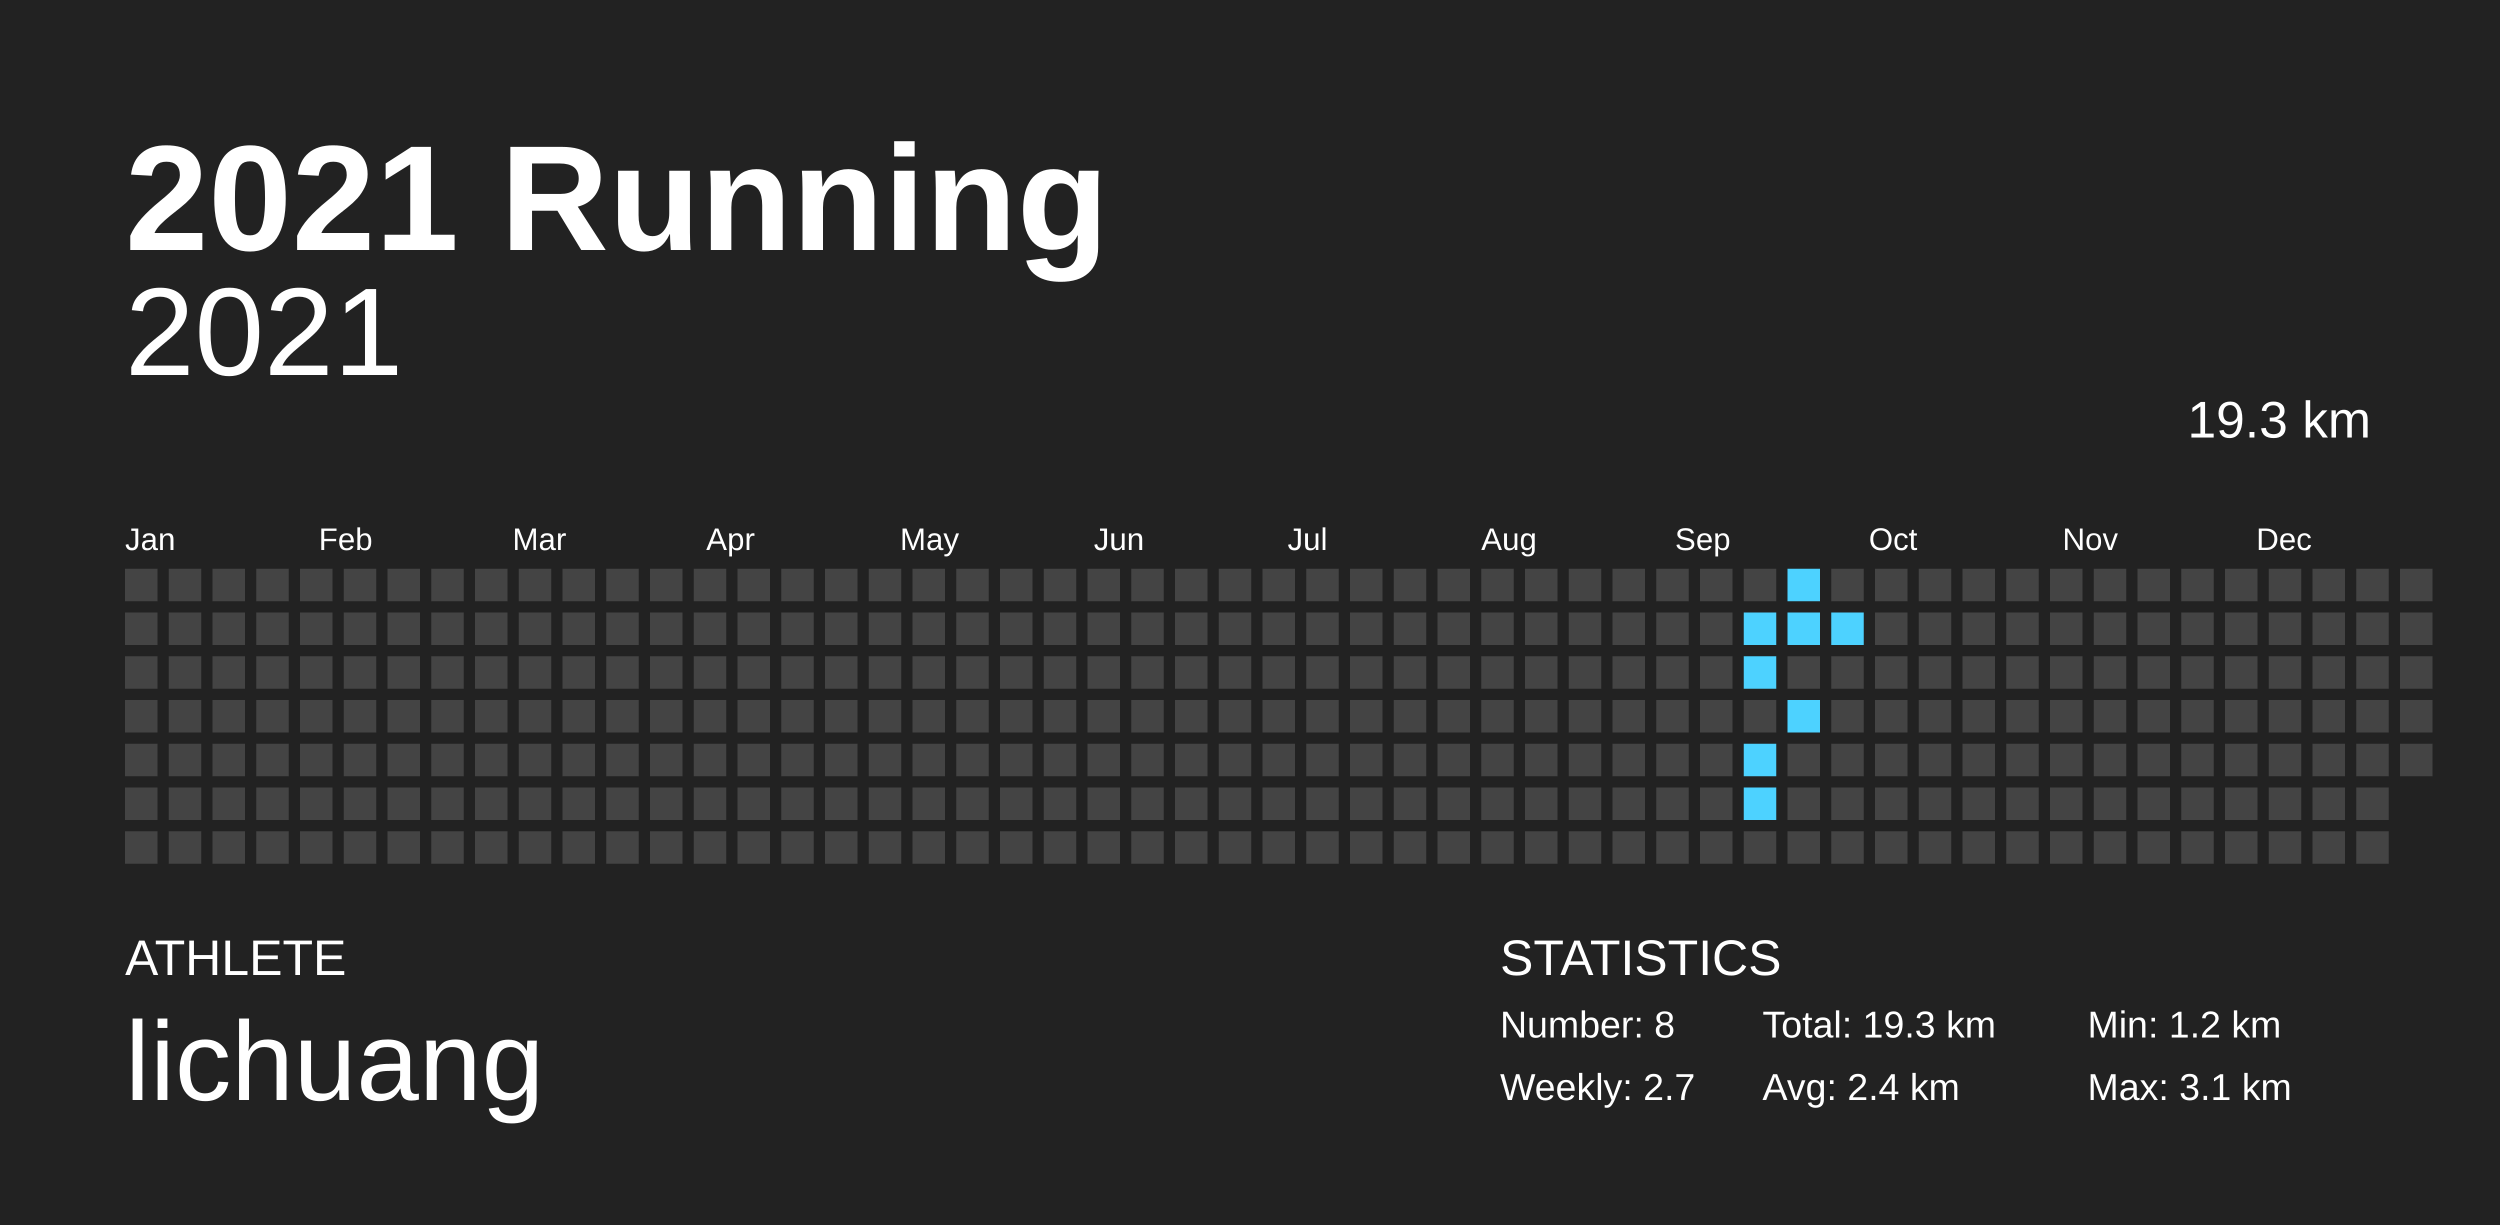
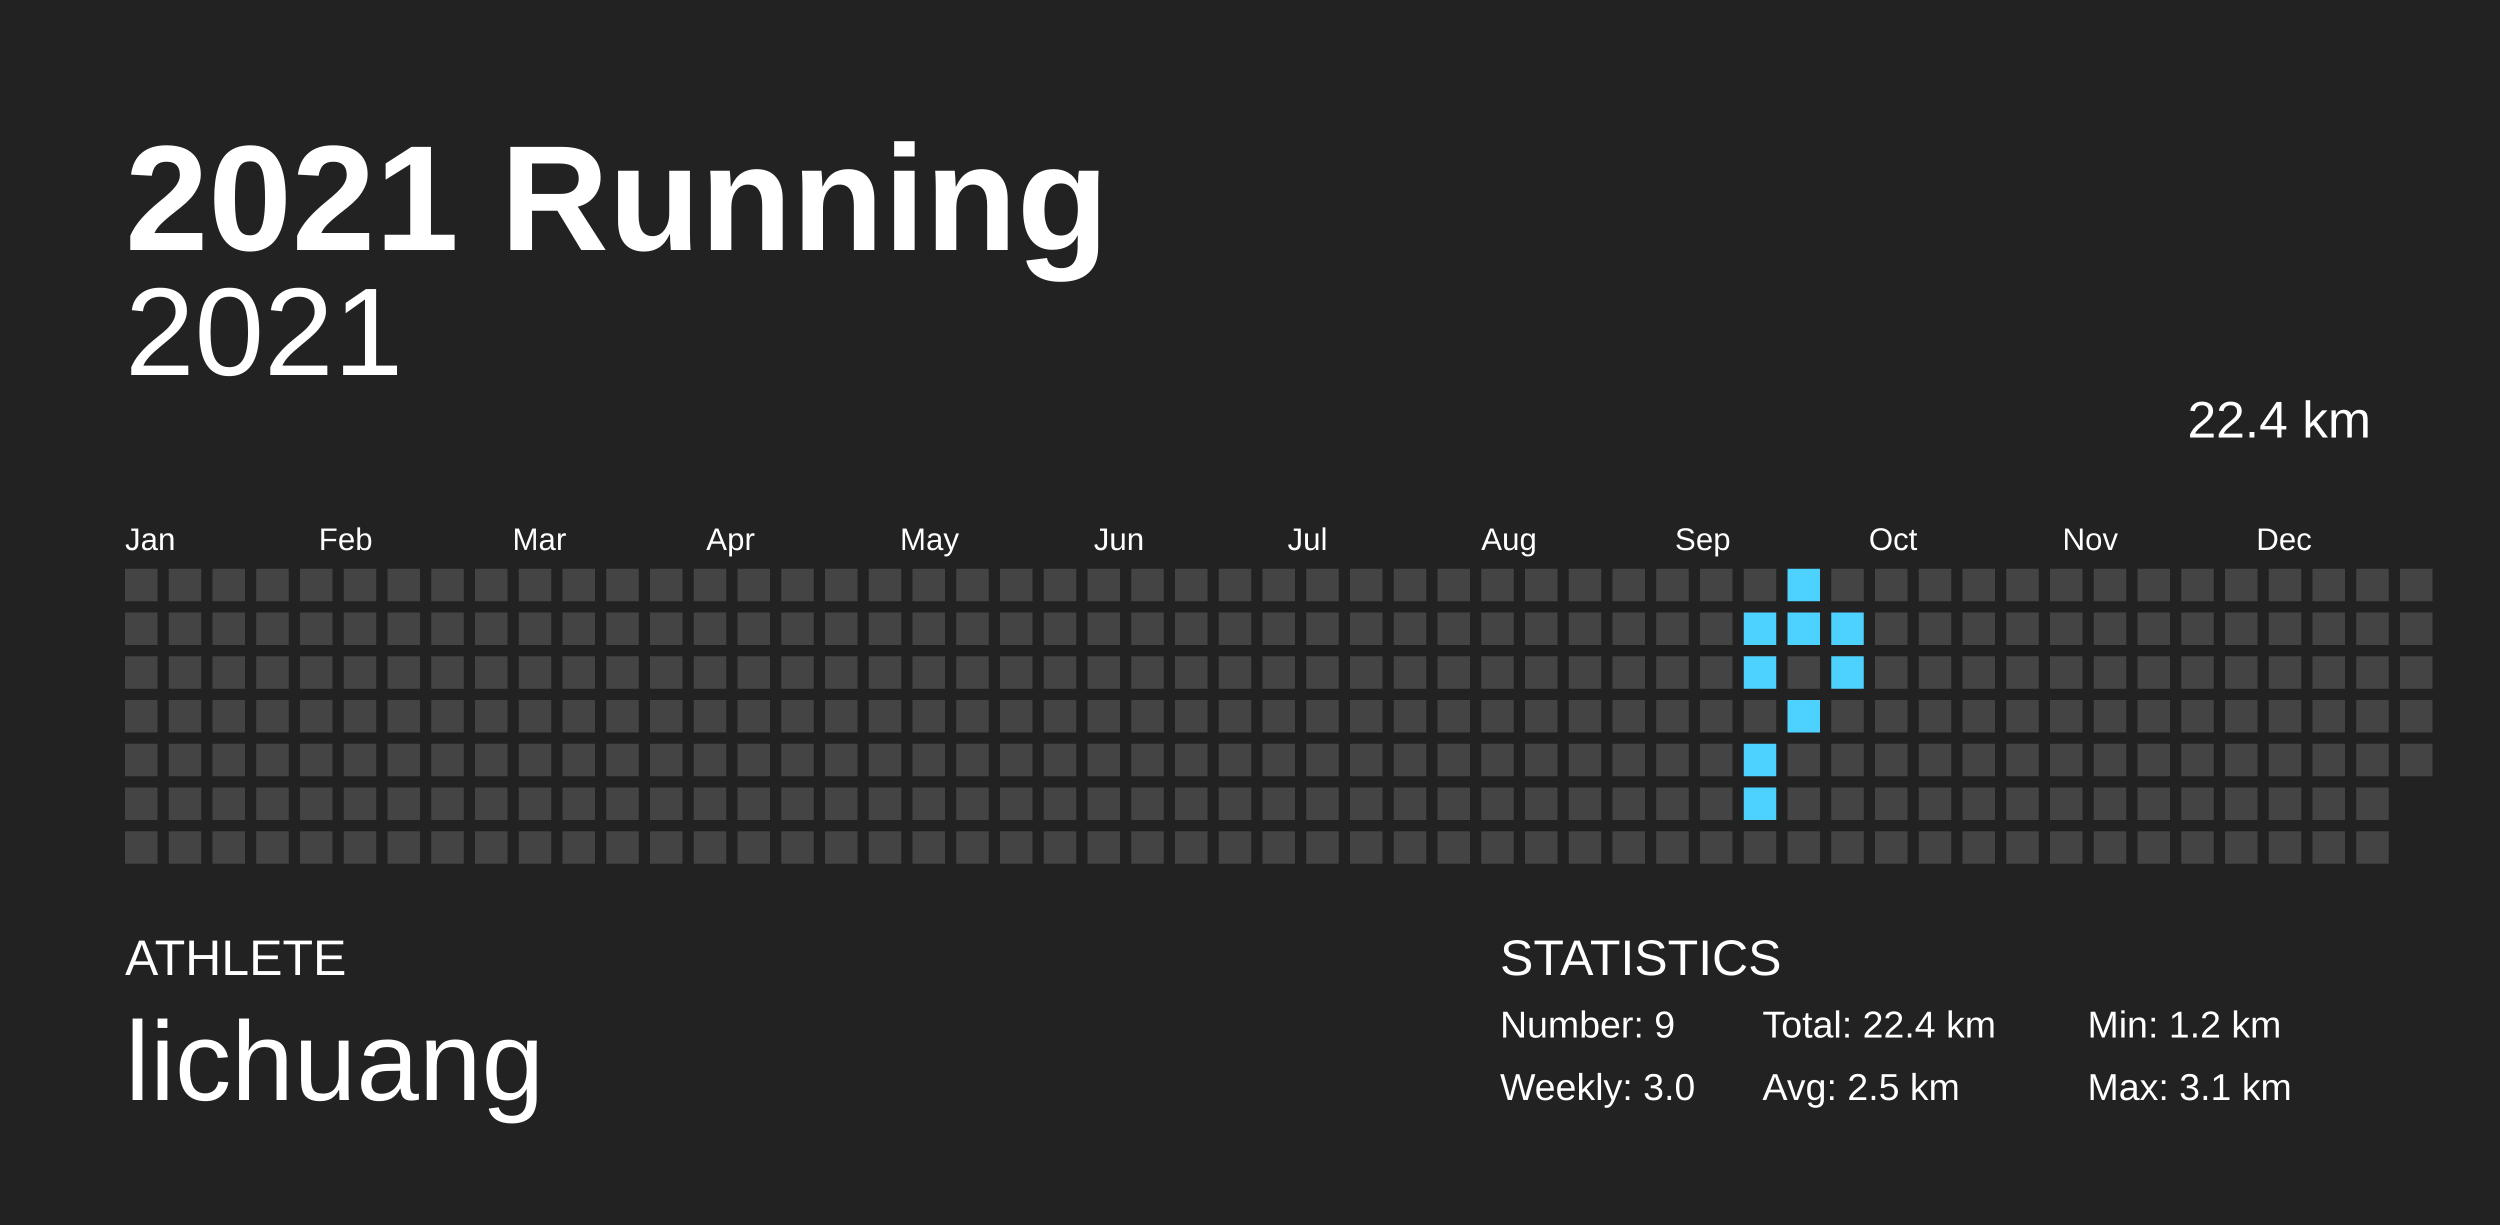
<svg xmlns="http://www.w3.org/2000/svg" baseProfile="full" height="98mm" version="1.1" viewBox="0,0,200,98" width="200mm">
  <defs />
  <rect fill="#222222" height="98" width="200" x="0" y="0" />
  <text fill="#FFFFFF" style="font-size:12px; font-family:Arial; font-weight:bold;" x="10" y="20">2021 Running</text>
  <text fill="#FFFFFF" style="font-size:4px; font-family:Arial" x="10" y="78">ATHLETE</text>
  <text fill="#FFFFFF" style="font-size:9px; font-family:Arial" x="10" y="88">lichuang</text>
  <text fill="#FFFFFF" style="font-size:4px; font-family:Arial" x="120" y="78">STATISTICS</text>
-   <text fill="#FFFFFF" style="font-size:3px; font-family:Arial" x="120" y="83">Number: 8</text>
-   <text fill="#FFFFFF" style="font-size:3px; font-family:Arial" x="120" y="88">Weekly: 2.7</text>
-   <text fill="#FFFFFF" style="font-size:3px; font-family:Arial" x="141" y="83">Total: 19.3 km</text>
-   <text fill="#FFFFFF" style="font-size:3px; font-family:Arial" x="141" y="88">Avg: 2.4 km</text>
+   <text fill="#FFFFFF" style="font-size:3px; font-family:Arial" x="120" y="83">Number: 9</text>
+   <text fill="#FFFFFF" style="font-size:3px; font-family:Arial" x="120" y="88">Weekly: 3.0</text>
+   <text fill="#FFFFFF" style="font-size:3px; font-family:Arial" x="141" y="83">Total: 22.4 km</text>
+   <text fill="#FFFFFF" style="font-size:3px; font-family:Arial" x="141" y="88">Avg: 2.5 km</text>
  <text fill="#FFFFFF" style="font-size:3px; font-family:Arial" x="167" y="83">Min: 1.2 km</text>
  <text fill="#FFFFFF" style="font-size:3px; font-family:Arial" x="167" y="88">Max: 3.1 km</text>
  <text alignment-baseline="hanging" fill="#FFFFFF" style="font-size:10.0px; font-family:Arial;" x="10" y="30">2021</text>
-   <text alignment-baseline="hanging" fill="#FFFFFF" style="font-size:4.125px; font-family:Arial;" x="175" y="35">19.3 km</text>
+   <text alignment-baseline="hanging" fill="#FFFFFF" style="font-size:4.125px; font-family:Arial;" x="175" y="35">22.4 km</text>
  <text fill="#FFFFFF" style="font-size:2.5px; font-family:Arial" x="10.0" y="44">Jan</text>
  <text fill="#FFFFFF" style="font-size:2.5px; font-family:Arial" x="25.5" y="44">Feb</text>
  <text fill="#FFFFFF" style="font-size:2.5px; font-family:Arial" x="41.0" y="44">Mar</text>
  <text fill="#FFFFFF" style="font-size:2.5px; font-family:Arial" x="56.5" y="44">Apr</text>
  <text fill="#FFFFFF" style="font-size:2.5px; font-family:Arial" x="72.0" y="44">May</text>
  <text fill="#FFFFFF" style="font-size:2.5px; font-family:Arial" x="87.5" y="44">Jun</text>
  <text fill="#FFFFFF" style="font-size:2.5px; font-family:Arial" x="103.0" y="44">Jul</text>
  <text fill="#FFFFFF" style="font-size:2.5px; font-family:Arial" x="118.5" y="44">Aug</text>
  <text fill="#FFFFFF" style="font-size:2.5px; font-family:Arial" x="134.0" y="44">Sep</text>
  <text fill="#FFFFFF" style="font-size:2.5px; font-family:Arial" x="149.5" y="44">Oct</text>
  <text fill="#FFFFFF" style="font-size:2.5px; font-family:Arial" x="165.0" y="44">Nov</text>
  <text fill="#FFFFFF" style="font-size:2.5px; font-family:Arial" x="180.5" y="44">Dec</text>
  <rect fill="#444444" height="2.6" width="2.6" x="10.0" y="45.5" />
  <rect fill="#444444" height="2.6" width="2.6" x="10.0" y="49.0" />
  <rect fill="#444444" height="2.6" width="2.6" x="10.0" y="52.5" />
  <rect fill="#444444" height="2.6" width="2.6" x="10.0" y="56.0" />
  <rect fill="#444444" height="2.6" width="2.6" x="10.0" y="59.5" />
  <rect fill="#444444" height="2.6" width="2.6" x="10.0" y="63.0" />
  <rect fill="#444444" height="2.6" width="2.6" x="10.0" y="66.5" />
  <rect fill="#444444" height="2.6" width="2.6" x="13.5" y="45.5" />
  <rect fill="#444444" height="2.6" width="2.6" x="13.5" y="49.0" />
  <rect fill="#444444" height="2.6" width="2.6" x="13.5" y="52.5" />
  <rect fill="#444444" height="2.6" width="2.6" x="13.5" y="56.0" />
  <rect fill="#444444" height="2.6" width="2.6" x="13.5" y="59.5" />
  <rect fill="#444444" height="2.6" width="2.6" x="13.5" y="63.0" />
  <rect fill="#444444" height="2.6" width="2.6" x="13.5" y="66.5" />
  <rect fill="#444444" height="2.6" width="2.6" x="17.0" y="45.5" />
  <rect fill="#444444" height="2.6" width="2.6" x="17.0" y="49.0" />
  <rect fill="#444444" height="2.6" width="2.6" x="17.0" y="52.5" />
  <rect fill="#444444" height="2.6" width="2.6" x="17.0" y="56.0" />
  <rect fill="#444444" height="2.6" width="2.6" x="17.0" y="59.5" />
  <rect fill="#444444" height="2.6" width="2.6" x="17.0" y="63.0" />
  <rect fill="#444444" height="2.6" width="2.6" x="17.0" y="66.5" />
  <rect fill="#444444" height="2.6" width="2.6" x="20.5" y="45.5" />
  <rect fill="#444444" height="2.6" width="2.6" x="20.5" y="49.0" />
  <rect fill="#444444" height="2.6" width="2.6" x="20.5" y="52.5" />
  <rect fill="#444444" height="2.6" width="2.6" x="20.5" y="56.0" />
  <rect fill="#444444" height="2.6" width="2.6" x="20.5" y="59.5" />
  <rect fill="#444444" height="2.6" width="2.6" x="20.5" y="63.0" />
  <rect fill="#444444" height="2.6" width="2.6" x="20.5" y="66.5" />
  <rect fill="#444444" height="2.6" width="2.6" x="24.0" y="45.5" />
  <rect fill="#444444" height="2.6" width="2.6" x="24.0" y="49.0" />
  <rect fill="#444444" height="2.6" width="2.6" x="24.0" y="52.5" />
  <rect fill="#444444" height="2.6" width="2.6" x="24.0" y="56.0" />
  <rect fill="#444444" height="2.6" width="2.6" x="24.0" y="59.5" />
  <rect fill="#444444" height="2.6" width="2.6" x="24.0" y="63.0" />
  <rect fill="#444444" height="2.6" width="2.6" x="24.0" y="66.5" />
  <rect fill="#444444" height="2.6" width="2.6" x="27.5" y="45.5" />
  <rect fill="#444444" height="2.6" width="2.6" x="27.5" y="49.0" />
  <rect fill="#444444" height="2.6" width="2.6" x="27.5" y="52.5" />
  <rect fill="#444444" height="2.6" width="2.6" x="27.5" y="56.0" />
  <rect fill="#444444" height="2.6" width="2.6" x="27.5" y="59.5" />
  <rect fill="#444444" height="2.6" width="2.6" x="27.5" y="63.0" />
  <rect fill="#444444" height="2.6" width="2.6" x="27.5" y="66.5" />
  <rect fill="#444444" height="2.6" width="2.6" x="31.0" y="45.5" />
  <rect fill="#444444" height="2.6" width="2.6" x="31.0" y="49.0" />
  <rect fill="#444444" height="2.6" width="2.6" x="31.0" y="52.5" />
  <rect fill="#444444" height="2.6" width="2.6" x="31.0" y="56.0" />
  <rect fill="#444444" height="2.6" width="2.6" x="31.0" y="59.5" />
  <rect fill="#444444" height="2.6" width="2.6" x="31.0" y="63.0" />
  <rect fill="#444444" height="2.6" width="2.6" x="31.0" y="66.5" />
  <rect fill="#444444" height="2.6" width="2.6" x="34.5" y="45.5" />
  <rect fill="#444444" height="2.6" width="2.6" x="34.5" y="49.0" />
  <rect fill="#444444" height="2.6" width="2.6" x="34.5" y="52.5" />
  <rect fill="#444444" height="2.6" width="2.6" x="34.5" y="56.0" />
  <rect fill="#444444" height="2.6" width="2.6" x="34.5" y="59.5" />
  <rect fill="#444444" height="2.6" width="2.6" x="34.5" y="63.0" />
  <rect fill="#444444" height="2.6" width="2.6" x="34.5" y="66.5" />
  <rect fill="#444444" height="2.6" width="2.6" x="38.0" y="45.5" />
  <rect fill="#444444" height="2.6" width="2.6" x="38.0" y="49.0" />
  <rect fill="#444444" height="2.6" width="2.6" x="38.0" y="52.5" />
  <rect fill="#444444" height="2.6" width="2.6" x="38.0" y="56.0" />
  <rect fill="#444444" height="2.6" width="2.6" x="38.0" y="59.5" />
  <rect fill="#444444" height="2.6" width="2.6" x="38.0" y="63.0" />
  <rect fill="#444444" height="2.6" width="2.6" x="38.0" y="66.5" />
  <rect fill="#444444" height="2.6" width="2.6" x="41.5" y="45.5" />
  <rect fill="#444444" height="2.6" width="2.6" x="41.5" y="49.0" />
  <rect fill="#444444" height="2.6" width="2.6" x="41.5" y="52.5" />
  <rect fill="#444444" height="2.6" width="2.6" x="41.5" y="56.0" />
  <rect fill="#444444" height="2.6" width="2.6" x="41.5" y="59.5" />
  <rect fill="#444444" height="2.6" width="2.6" x="41.5" y="63.0" />
  <rect fill="#444444" height="2.6" width="2.6" x="41.5" y="66.5" />
  <rect fill="#444444" height="2.6" width="2.6" x="45.0" y="45.5" />
  <rect fill="#444444" height="2.6" width="2.6" x="45.0" y="49.0" />
  <rect fill="#444444" height="2.6" width="2.6" x="45.0" y="52.5" />
  <rect fill="#444444" height="2.6" width="2.6" x="45.0" y="56.0" />
  <rect fill="#444444" height="2.6" width="2.6" x="45.0" y="59.5" />
  <rect fill="#444444" height="2.6" width="2.6" x="45.0" y="63.0" />
  <rect fill="#444444" height="2.6" width="2.6" x="45.0" y="66.5" />
  <rect fill="#444444" height="2.6" width="2.6" x="48.5" y="45.5" />
  <rect fill="#444444" height="2.6" width="2.6" x="48.5" y="49.0" />
  <rect fill="#444444" height="2.6" width="2.6" x="48.5" y="52.5" />
  <rect fill="#444444" height="2.6" width="2.6" x="48.5" y="56.0" />
  <rect fill="#444444" height="2.6" width="2.6" x="48.5" y="59.5" />
  <rect fill="#444444" height="2.6" width="2.6" x="48.5" y="63.0" />
  <rect fill="#444444" height="2.6" width="2.6" x="48.5" y="66.5" />
  <rect fill="#444444" height="2.6" width="2.6" x="52.0" y="45.5" />
  <rect fill="#444444" height="2.6" width="2.6" x="52.0" y="49.0" />
  <rect fill="#444444" height="2.6" width="2.6" x="52.0" y="52.5" />
  <rect fill="#444444" height="2.6" width="2.6" x="52.0" y="56.0" />
  <rect fill="#444444" height="2.6" width="2.6" x="52.0" y="59.5" />
  <rect fill="#444444" height="2.6" width="2.6" x="52.0" y="63.0" />
  <rect fill="#444444" height="2.6" width="2.6" x="52.0" y="66.5" />
  <rect fill="#444444" height="2.6" width="2.6" x="55.5" y="45.5" />
  <rect fill="#444444" height="2.6" width="2.6" x="55.5" y="49.0" />
  <rect fill="#444444" height="2.6" width="2.6" x="55.5" y="52.5" />
  <rect fill="#444444" height="2.6" width="2.6" x="55.5" y="56.0" />
  <rect fill="#444444" height="2.6" width="2.6" x="55.5" y="59.5" />
  <rect fill="#444444" height="2.6" width="2.6" x="55.5" y="63.0" />
  <rect fill="#444444" height="2.6" width="2.6" x="55.5" y="66.5" />
  <rect fill="#444444" height="2.6" width="2.6" x="59.0" y="45.5" />
  <rect fill="#444444" height="2.6" width="2.6" x="59.0" y="49.0" />
  <rect fill="#444444" height="2.6" width="2.6" x="59.0" y="52.5" />
  <rect fill="#444444" height="2.6" width="2.6" x="59.0" y="56.0" />
  <rect fill="#444444" height="2.6" width="2.6" x="59.0" y="59.5" />
  <rect fill="#444444" height="2.6" width="2.6" x="59.0" y="63.0" />
  <rect fill="#444444" height="2.6" width="2.6" x="59.0" y="66.5" />
  <rect fill="#444444" height="2.6" width="2.6" x="62.5" y="45.5" />
  <rect fill="#444444" height="2.6" width="2.6" x="62.5" y="49.0" />
  <rect fill="#444444" height="2.6" width="2.6" x="62.5" y="52.5" />
  <rect fill="#444444" height="2.6" width="2.6" x="62.5" y="56.0" />
  <rect fill="#444444" height="2.6" width="2.6" x="62.5" y="59.5" />
  <rect fill="#444444" height="2.6" width="2.6" x="62.5" y="63.0" />
  <rect fill="#444444" height="2.6" width="2.6" x="62.5" y="66.5" />
  <rect fill="#444444" height="2.6" width="2.6" x="66.0" y="45.5" />
  <rect fill="#444444" height="2.6" width="2.6" x="66.0" y="49.0" />
  <rect fill="#444444" height="2.6" width="2.6" x="66.0" y="52.5" />
  <rect fill="#444444" height="2.6" width="2.6" x="66.0" y="56.0" />
  <rect fill="#444444" height="2.6" width="2.6" x="66.0" y="59.5" />
  <rect fill="#444444" height="2.6" width="2.6" x="66.0" y="63.0" />
  <rect fill="#444444" height="2.6" width="2.6" x="66.0" y="66.5" />
  <rect fill="#444444" height="2.6" width="2.6" x="69.5" y="45.5" />
  <rect fill="#444444" height="2.6" width="2.6" x="69.5" y="49.0" />
  <rect fill="#444444" height="2.6" width="2.6" x="69.5" y="52.5" />
  <rect fill="#444444" height="2.6" width="2.6" x="69.5" y="56.0" />
  <rect fill="#444444" height="2.6" width="2.6" x="69.5" y="59.5" />
  <rect fill="#444444" height="2.6" width="2.6" x="69.5" y="63.0" />
  <rect fill="#444444" height="2.6" width="2.6" x="69.5" y="66.5" />
  <rect fill="#444444" height="2.6" width="2.6" x="73.0" y="45.5" />
  <rect fill="#444444" height="2.6" width="2.6" x="73.0" y="49.0" />
  <rect fill="#444444" height="2.6" width="2.6" x="73.0" y="52.5" />
  <rect fill="#444444" height="2.6" width="2.6" x="73.0" y="56.0" />
  <rect fill="#444444" height="2.6" width="2.6" x="73.0" y="59.5" />
  <rect fill="#444444" height="2.6" width="2.6" x="73.0" y="63.0" />
  <rect fill="#444444" height="2.6" width="2.6" x="73.0" y="66.5" />
  <rect fill="#444444" height="2.6" width="2.6" x="76.5" y="45.5" />
  <rect fill="#444444" height="2.6" width="2.6" x="76.5" y="49.0" />
  <rect fill="#444444" height="2.6" width="2.6" x="76.5" y="52.5" />
  <rect fill="#444444" height="2.6" width="2.6" x="76.5" y="56.0" />
  <rect fill="#444444" height="2.6" width="2.6" x="76.5" y="59.5" />
  <rect fill="#444444" height="2.6" width="2.6" x="76.5" y="63.0" />
  <rect fill="#444444" height="2.6" width="2.6" x="76.5" y="66.5" />
  <rect fill="#444444" height="2.6" width="2.6" x="80.0" y="45.5" />
  <rect fill="#444444" height="2.6" width="2.6" x="80.0" y="49.0" />
  <rect fill="#444444" height="2.6" width="2.6" x="80.0" y="52.5" />
  <rect fill="#444444" height="2.6" width="2.6" x="80.0" y="56.0" />
  <rect fill="#444444" height="2.6" width="2.6" x="80.0" y="59.5" />
  <rect fill="#444444" height="2.6" width="2.6" x="80.0" y="63.0" />
  <rect fill="#444444" height="2.6" width="2.6" x="80.0" y="66.5" />
  <rect fill="#444444" height="2.6" width="2.6" x="83.5" y="45.5" />
  <rect fill="#444444" height="2.6" width="2.6" x="83.5" y="49.0" />
  <rect fill="#444444" height="2.6" width="2.6" x="83.5" y="52.5" />
  <rect fill="#444444" height="2.6" width="2.6" x="83.5" y="56.0" />
  <rect fill="#444444" height="2.6" width="2.6" x="83.5" y="59.5" />
  <rect fill="#444444" height="2.6" width="2.6" x="83.5" y="63.0" />
  <rect fill="#444444" height="2.6" width="2.6" x="83.5" y="66.5" />
  <rect fill="#444444" height="2.6" width="2.6" x="87.0" y="45.5" />
  <rect fill="#444444" height="2.6" width="2.6" x="87.0" y="49.0" />
  <rect fill="#444444" height="2.6" width="2.6" x="87.0" y="52.5" />
  <rect fill="#444444" height="2.6" width="2.6" x="87.0" y="56.0" />
  <rect fill="#444444" height="2.6" width="2.6" x="87.0" y="59.5" />
  <rect fill="#444444" height="2.6" width="2.6" x="87.0" y="63.0" />
  <rect fill="#444444" height="2.6" width="2.6" x="87.0" y="66.5" />
  <rect fill="#444444" height="2.6" width="2.6" x="90.5" y="45.5" />
  <rect fill="#444444" height="2.6" width="2.6" x="90.5" y="49.0" />
  <rect fill="#444444" height="2.6" width="2.6" x="90.5" y="52.5" />
  <rect fill="#444444" height="2.6" width="2.6" x="90.5" y="56.0" />
  <rect fill="#444444" height="2.6" width="2.6" x="90.5" y="59.5" />
  <rect fill="#444444" height="2.6" width="2.6" x="90.5" y="63.0" />
  <rect fill="#444444" height="2.6" width="2.6" x="90.5" y="66.5" />
  <rect fill="#444444" height="2.6" width="2.6" x="94.0" y="45.5" />
  <rect fill="#444444" height="2.6" width="2.6" x="94.0" y="49.0" />
  <rect fill="#444444" height="2.6" width="2.6" x="94.0" y="52.5" />
  <rect fill="#444444" height="2.6" width="2.6" x="94.0" y="56.0" />
  <rect fill="#444444" height="2.6" width="2.6" x="94.0" y="59.5" />
  <rect fill="#444444" height="2.6" width="2.6" x="94.0" y="63.0" />
  <rect fill="#444444" height="2.6" width="2.6" x="94.0" y="66.5" />
  <rect fill="#444444" height="2.6" width="2.6" x="97.5" y="45.5" />
  <rect fill="#444444" height="2.6" width="2.6" x="97.5" y="49.0" />
  <rect fill="#444444" height="2.6" width="2.6" x="97.5" y="52.5" />
  <rect fill="#444444" height="2.6" width="2.6" x="97.5" y="56.0" />
  <rect fill="#444444" height="2.6" width="2.6" x="97.5" y="59.5" />
  <rect fill="#444444" height="2.6" width="2.6" x="97.5" y="63.0" />
  <rect fill="#444444" height="2.6" width="2.6" x="97.5" y="66.5" />
  <rect fill="#444444" height="2.6" width="2.6" x="101.0" y="45.5" />
  <rect fill="#444444" height="2.6" width="2.6" x="101.0" y="49.0" />
  <rect fill="#444444" height="2.6" width="2.6" x="101.0" y="52.5" />
  <rect fill="#444444" height="2.6" width="2.6" x="101.0" y="56.0" />
  <rect fill="#444444" height="2.6" width="2.6" x="101.0" y="59.5" />
  <rect fill="#444444" height="2.6" width="2.6" x="101.0" y="63.0" />
  <rect fill="#444444" height="2.6" width="2.6" x="101.0" y="66.5" />
  <rect fill="#444444" height="2.6" width="2.6" x="104.5" y="45.5" />
  <rect fill="#444444" height="2.6" width="2.6" x="104.5" y="49.0" />
  <rect fill="#444444" height="2.6" width="2.6" x="104.5" y="52.5" />
  <rect fill="#444444" height="2.6" width="2.6" x="104.5" y="56.0" />
  <rect fill="#444444" height="2.6" width="2.6" x="104.5" y="59.5" />
  <rect fill="#444444" height="2.6" width="2.6" x="104.5" y="63.0" />
  <rect fill="#444444" height="2.6" width="2.6" x="104.5" y="66.5" />
  <rect fill="#444444" height="2.6" width="2.6" x="108.0" y="45.5" />
  <rect fill="#444444" height="2.6" width="2.6" x="108.0" y="49.0" />
  <rect fill="#444444" height="2.6" width="2.6" x="108.0" y="52.5" />
  <rect fill="#444444" height="2.6" width="2.6" x="108.0" y="56.0" />
  <rect fill="#444444" height="2.6" width="2.6" x="108.0" y="59.5" />
  <rect fill="#444444" height="2.6" width="2.6" x="108.0" y="63.0" />
  <rect fill="#444444" height="2.6" width="2.6" x="108.0" y="66.5" />
  <rect fill="#444444" height="2.6" width="2.6" x="111.5" y="45.5" />
  <rect fill="#444444" height="2.6" width="2.6" x="111.5" y="49.0" />
  <rect fill="#444444" height="2.6" width="2.6" x="111.5" y="52.5" />
  <rect fill="#444444" height="2.6" width="2.6" x="111.5" y="56.0" />
  <rect fill="#444444" height="2.6" width="2.6" x="111.5" y="59.5" />
  <rect fill="#444444" height="2.6" width="2.6" x="111.5" y="63.0" />
  <rect fill="#444444" height="2.6" width="2.6" x="111.5" y="66.5" />
  <rect fill="#444444" height="2.6" width="2.6" x="115.0" y="45.5" />
  <rect fill="#444444" height="2.6" width="2.6" x="115.0" y="49.0" />
  <rect fill="#444444" height="2.6" width="2.6" x="115.0" y="52.5" />
  <rect fill="#444444" height="2.6" width="2.6" x="115.0" y="56.0" />
  <rect fill="#444444" height="2.6" width="2.6" x="115.0" y="59.5" />
  <rect fill="#444444" height="2.6" width="2.6" x="115.0" y="63.0" />
  <rect fill="#444444" height="2.6" width="2.6" x="115.0" y="66.5" />
  <rect fill="#444444" height="2.6" width="2.6" x="118.5" y="45.5" />
  <rect fill="#444444" height="2.6" width="2.6" x="118.5" y="49.0" />
  <rect fill="#444444" height="2.6" width="2.6" x="118.5" y="52.5" />
  <rect fill="#444444" height="2.6" width="2.6" x="118.5" y="56.0" />
  <rect fill="#444444" height="2.6" width="2.6" x="118.5" y="59.5" />
  <rect fill="#444444" height="2.6" width="2.6" x="118.5" y="63.0" />
  <rect fill="#444444" height="2.6" width="2.6" x="118.5" y="66.5" />
  <rect fill="#444444" height="2.6" width="2.6" x="122.0" y="45.5" />
  <rect fill="#444444" height="2.6" width="2.6" x="122.0" y="49.0" />
  <rect fill="#444444" height="2.6" width="2.6" x="122.0" y="52.5" />
  <rect fill="#444444" height="2.6" width="2.6" x="122.0" y="56.0" />
  <rect fill="#444444" height="2.6" width="2.6" x="122.0" y="59.5" />
  <rect fill="#444444" height="2.6" width="2.6" x="122.0" y="63.0" />
  <rect fill="#444444" height="2.6" width="2.6" x="122.0" y="66.5" />
  <rect fill="#444444" height="2.6" width="2.6" x="125.5" y="45.5" />
  <rect fill="#444444" height="2.6" width="2.6" x="125.5" y="49.0" />
  <rect fill="#444444" height="2.6" width="2.6" x="125.5" y="52.5" />
  <rect fill="#444444" height="2.6" width="2.6" x="125.5" y="56.0" />
  <rect fill="#444444" height="2.6" width="2.6" x="125.5" y="59.5" />
  <rect fill="#444444" height="2.6" width="2.6" x="125.5" y="63.0" />
  <rect fill="#444444" height="2.6" width="2.6" x="125.5" y="66.5" />
  <rect fill="#444444" height="2.6" width="2.6" x="129.0" y="45.5" />
  <rect fill="#444444" height="2.6" width="2.6" x="129.0" y="49.0" />
  <rect fill="#444444" height="2.6" width="2.6" x="129.0" y="52.5" />
  <rect fill="#444444" height="2.6" width="2.6" x="129.0" y="56.0" />
  <rect fill="#444444" height="2.6" width="2.6" x="129.0" y="59.5" />
  <rect fill="#444444" height="2.6" width="2.6" x="129.0" y="63.0" />
  <rect fill="#444444" height="2.6" width="2.6" x="129.0" y="66.5" />
  <rect fill="#444444" height="2.6" width="2.6" x="132.5" y="45.5" />
  <rect fill="#444444" height="2.6" width="2.6" x="132.5" y="49.0" />
  <rect fill="#444444" height="2.6" width="2.6" x="132.5" y="52.5" />
  <rect fill="#444444" height="2.6" width="2.6" x="132.5" y="56.0" />
  <rect fill="#444444" height="2.6" width="2.6" x="132.5" y="59.5" />
  <rect fill="#444444" height="2.6" width="2.6" x="132.5" y="63.0" />
  <rect fill="#444444" height="2.6" width="2.6" x="132.5" y="66.5" />
  <rect fill="#444444" height="2.6" width="2.6" x="136.0" y="45.5" />
  <rect fill="#444444" height="2.6" width="2.6" x="136.0" y="49.0" />
  <rect fill="#444444" height="2.6" width="2.6" x="136.0" y="52.5" />
  <rect fill="#444444" height="2.6" width="2.6" x="136.0" y="56.0" />
  <rect fill="#444444" height="2.6" width="2.6" x="136.0" y="59.5" />
  <rect fill="#444444" height="2.6" width="2.6" x="136.0" y="63.0" />
  <rect fill="#444444" height="2.6" width="2.6" x="136.0" y="66.5" />
  <rect fill="#444444" height="2.6" width="2.6" x="139.5" y="45.5" />
  <rect fill="#4dd2ff" height="2.6" width="2.6" x="139.5" y="49.0" />
  <rect fill="#4dd2ff" height="2.6" width="2.6" x="139.5" y="52.5" />
  <rect fill="#444444" height="2.6" width="2.6" x="139.5" y="56.0" />
  <rect fill="#4dd2ff" height="2.6" width="2.6" x="139.5" y="59.5" />
  <rect fill="#4dd2ff" height="2.6" width="2.6" x="139.5" y="63.0" />
  <rect fill="#444444" height="2.6" width="2.6" x="139.5" y="66.5" />
  <rect fill="#4dd2ff" height="2.6" width="2.6" x="143.0" y="45.5" />
  <rect fill="#4dd2ff" height="2.6" width="2.6" x="143.0" y="49.0" />
  <rect fill="#444444" height="2.6" width="2.6" x="143.0" y="52.5" />
  <rect fill="#4dd2ff" height="2.6" width="2.6" x="143.0" y="56.0" />
  <rect fill="#444444" height="2.6" width="2.6" x="143.0" y="59.5" />
  <rect fill="#444444" height="2.6" width="2.6" x="143.0" y="63.0" />
  <rect fill="#444444" height="2.6" width="2.6" x="143.0" y="66.5" />
  <rect fill="#444444" height="2.6" width="2.6" x="146.5" y="45.5" />
  <rect fill="#4dd2ff" height="2.6" width="2.6" x="146.5" y="49.0" />
-   <rect fill="#444444" height="2.6" width="2.6" x="146.5" y="52.5" />
+   <rect fill="#4dd2ff" height="2.6" width="2.6" x="146.5" y="52.5" />
  <rect fill="#444444" height="2.6" width="2.6" x="146.5" y="56.0" />
  <rect fill="#444444" height="2.6" width="2.6" x="146.5" y="59.5" />
  <rect fill="#444444" height="2.6" width="2.6" x="146.5" y="63.0" />
  <rect fill="#444444" height="2.6" width="2.6" x="146.5" y="66.5" />
  <rect fill="#444444" height="2.6" width="2.6" x="150.0" y="45.5" />
  <rect fill="#444444" height="2.6" width="2.6" x="150.0" y="49.0" />
  <rect fill="#444444" height="2.6" width="2.6" x="150.0" y="52.5" />
  <rect fill="#444444" height="2.6" width="2.6" x="150.0" y="56.0" />
  <rect fill="#444444" height="2.6" width="2.6" x="150.0" y="59.5" />
  <rect fill="#444444" height="2.6" width="2.6" x="150.0" y="63.0" />
  <rect fill="#444444" height="2.6" width="2.6" x="150.0" y="66.5" />
  <rect fill="#444444" height="2.6" width="2.6" x="153.5" y="45.5" />
  <rect fill="#444444" height="2.6" width="2.6" x="153.5" y="49.0" />
  <rect fill="#444444" height="2.6" width="2.6" x="153.5" y="52.5" />
  <rect fill="#444444" height="2.6" width="2.6" x="153.5" y="56.0" />
  <rect fill="#444444" height="2.6" width="2.6" x="153.5" y="59.5" />
  <rect fill="#444444" height="2.6" width="2.6" x="153.5" y="63.0" />
  <rect fill="#444444" height="2.6" width="2.6" x="153.5" y="66.5" />
  <rect fill="#444444" height="2.6" width="2.6" x="157.0" y="45.5" />
  <rect fill="#444444" height="2.6" width="2.6" x="157.0" y="49.0" />
  <rect fill="#444444" height="2.6" width="2.6" x="157.0" y="52.5" />
  <rect fill="#444444" height="2.6" width="2.6" x="157.0" y="56.0" />
  <rect fill="#444444" height="2.6" width="2.6" x="157.0" y="59.5" />
  <rect fill="#444444" height="2.6" width="2.6" x="157.0" y="63.0" />
  <rect fill="#444444" height="2.6" width="2.6" x="157.0" y="66.5" />
  <rect fill="#444444" height="2.6" width="2.6" x="160.5" y="45.5" />
  <rect fill="#444444" height="2.6" width="2.6" x="160.5" y="49.0" />
  <rect fill="#444444" height="2.6" width="2.6" x="160.5" y="52.5" />
  <rect fill="#444444" height="2.6" width="2.6" x="160.5" y="56.0" />
  <rect fill="#444444" height="2.6" width="2.6" x="160.5" y="59.5" />
  <rect fill="#444444" height="2.6" width="2.6" x="160.5" y="63.0" />
  <rect fill="#444444" height="2.6" width="2.6" x="160.5" y="66.5" />
  <rect fill="#444444" height="2.6" width="2.6" x="164.0" y="45.5" />
  <rect fill="#444444" height="2.6" width="2.6" x="164.0" y="49.0" />
  <rect fill="#444444" height="2.6" width="2.6" x="164.0" y="52.5" />
  <rect fill="#444444" height="2.6" width="2.6" x="164.0" y="56.0" />
  <rect fill="#444444" height="2.6" width="2.6" x="164.0" y="59.5" />
  <rect fill="#444444" height="2.6" width="2.6" x="164.0" y="63.0" />
  <rect fill="#444444" height="2.6" width="2.6" x="164.0" y="66.5" />
  <rect fill="#444444" height="2.6" width="2.6" x="167.5" y="45.5" />
  <rect fill="#444444" height="2.6" width="2.6" x="167.5" y="49.0" />
  <rect fill="#444444" height="2.6" width="2.6" x="167.5" y="52.5" />
  <rect fill="#444444" height="2.6" width="2.6" x="167.5" y="56.0" />
  <rect fill="#444444" height="2.6" width="2.6" x="167.5" y="59.5" />
  <rect fill="#444444" height="2.6" width="2.6" x="167.5" y="63.0" />
  <rect fill="#444444" height="2.6" width="2.6" x="167.5" y="66.5" />
  <rect fill="#444444" height="2.6" width="2.6" x="171.0" y="45.5" />
  <rect fill="#444444" height="2.6" width="2.6" x="171.0" y="49.0" />
  <rect fill="#444444" height="2.6" width="2.6" x="171.0" y="52.5" />
  <rect fill="#444444" height="2.6" width="2.6" x="171.0" y="56.0" />
  <rect fill="#444444" height="2.6" width="2.6" x="171.0" y="59.5" />
  <rect fill="#444444" height="2.6" width="2.6" x="171.0" y="63.0" />
  <rect fill="#444444" height="2.6" width="2.6" x="171.0" y="66.5" />
  <rect fill="#444444" height="2.6" width="2.6" x="174.5" y="45.5" />
  <rect fill="#444444" height="2.6" width="2.6" x="174.5" y="49.0" />
  <rect fill="#444444" height="2.6" width="2.6" x="174.5" y="52.5" />
  <rect fill="#444444" height="2.6" width="2.6" x="174.5" y="56.0" />
  <rect fill="#444444" height="2.6" width="2.6" x="174.5" y="59.5" />
  <rect fill="#444444" height="2.6" width="2.6" x="174.5" y="63.0" />
  <rect fill="#444444" height="2.6" width="2.6" x="174.5" y="66.5" />
  <rect fill="#444444" height="2.6" width="2.6" x="178.0" y="45.5" />
  <rect fill="#444444" height="2.6" width="2.6" x="178.0" y="49.0" />
  <rect fill="#444444" height="2.6" width="2.6" x="178.0" y="52.5" />
  <rect fill="#444444" height="2.6" width="2.6" x="178.0" y="56.0" />
  <rect fill="#444444" height="2.6" width="2.6" x="178.0" y="59.5" />
  <rect fill="#444444" height="2.6" width="2.6" x="178.0" y="63.0" />
  <rect fill="#444444" height="2.6" width="2.6" x="178.0" y="66.5" />
  <rect fill="#444444" height="2.6" width="2.6" x="181.5" y="45.5" />
  <rect fill="#444444" height="2.6" width="2.6" x="181.5" y="49.0" />
  <rect fill="#444444" height="2.6" width="2.6" x="181.5" y="52.5" />
  <rect fill="#444444" height="2.6" width="2.6" x="181.5" y="56.0" />
  <rect fill="#444444" height="2.6" width="2.6" x="181.5" y="59.5" />
  <rect fill="#444444" height="2.6" width="2.6" x="181.5" y="63.0" />
  <rect fill="#444444" height="2.6" width="2.6" x="181.5" y="66.5" />
  <rect fill="#444444" height="2.6" width="2.6" x="185.0" y="45.5" />
  <rect fill="#444444" height="2.6" width="2.6" x="185.0" y="49.0" />
  <rect fill="#444444" height="2.6" width="2.6" x="185.0" y="52.5" />
  <rect fill="#444444" height="2.6" width="2.6" x="185.0" y="56.0" />
  <rect fill="#444444" height="2.6" width="2.6" x="185.0" y="59.5" />
  <rect fill="#444444" height="2.6" width="2.6" x="185.0" y="63.0" />
  <rect fill="#444444" height="2.6" width="2.6" x="185.0" y="66.5" />
  <rect fill="#444444" height="2.6" width="2.6" x="188.5" y="45.5" />
  <rect fill="#444444" height="2.6" width="2.6" x="188.5" y="49.0" />
  <rect fill="#444444" height="2.6" width="2.6" x="188.5" y="52.5" />
  <rect fill="#444444" height="2.6" width="2.6" x="188.5" y="56.0" />
  <rect fill="#444444" height="2.6" width="2.6" x="188.5" y="59.5" />
  <rect fill="#444444" height="2.6" width="2.6" x="188.5" y="63.0" />
  <rect fill="#444444" height="2.6" width="2.6" x="188.5" y="66.5" />
  <rect fill="#444444" height="2.6" width="2.6" x="192.0" y="45.5" />
  <rect fill="#444444" height="2.6" width="2.6" x="192.0" y="49.0" />
  <rect fill="#444444" height="2.6" width="2.6" x="192.0" y="52.5" />
  <rect fill="#444444" height="2.6" width="2.6" x="192.0" y="56.0" />
  <rect fill="#444444" height="2.6" width="2.6" x="192.0" y="59.5" />
</svg>
